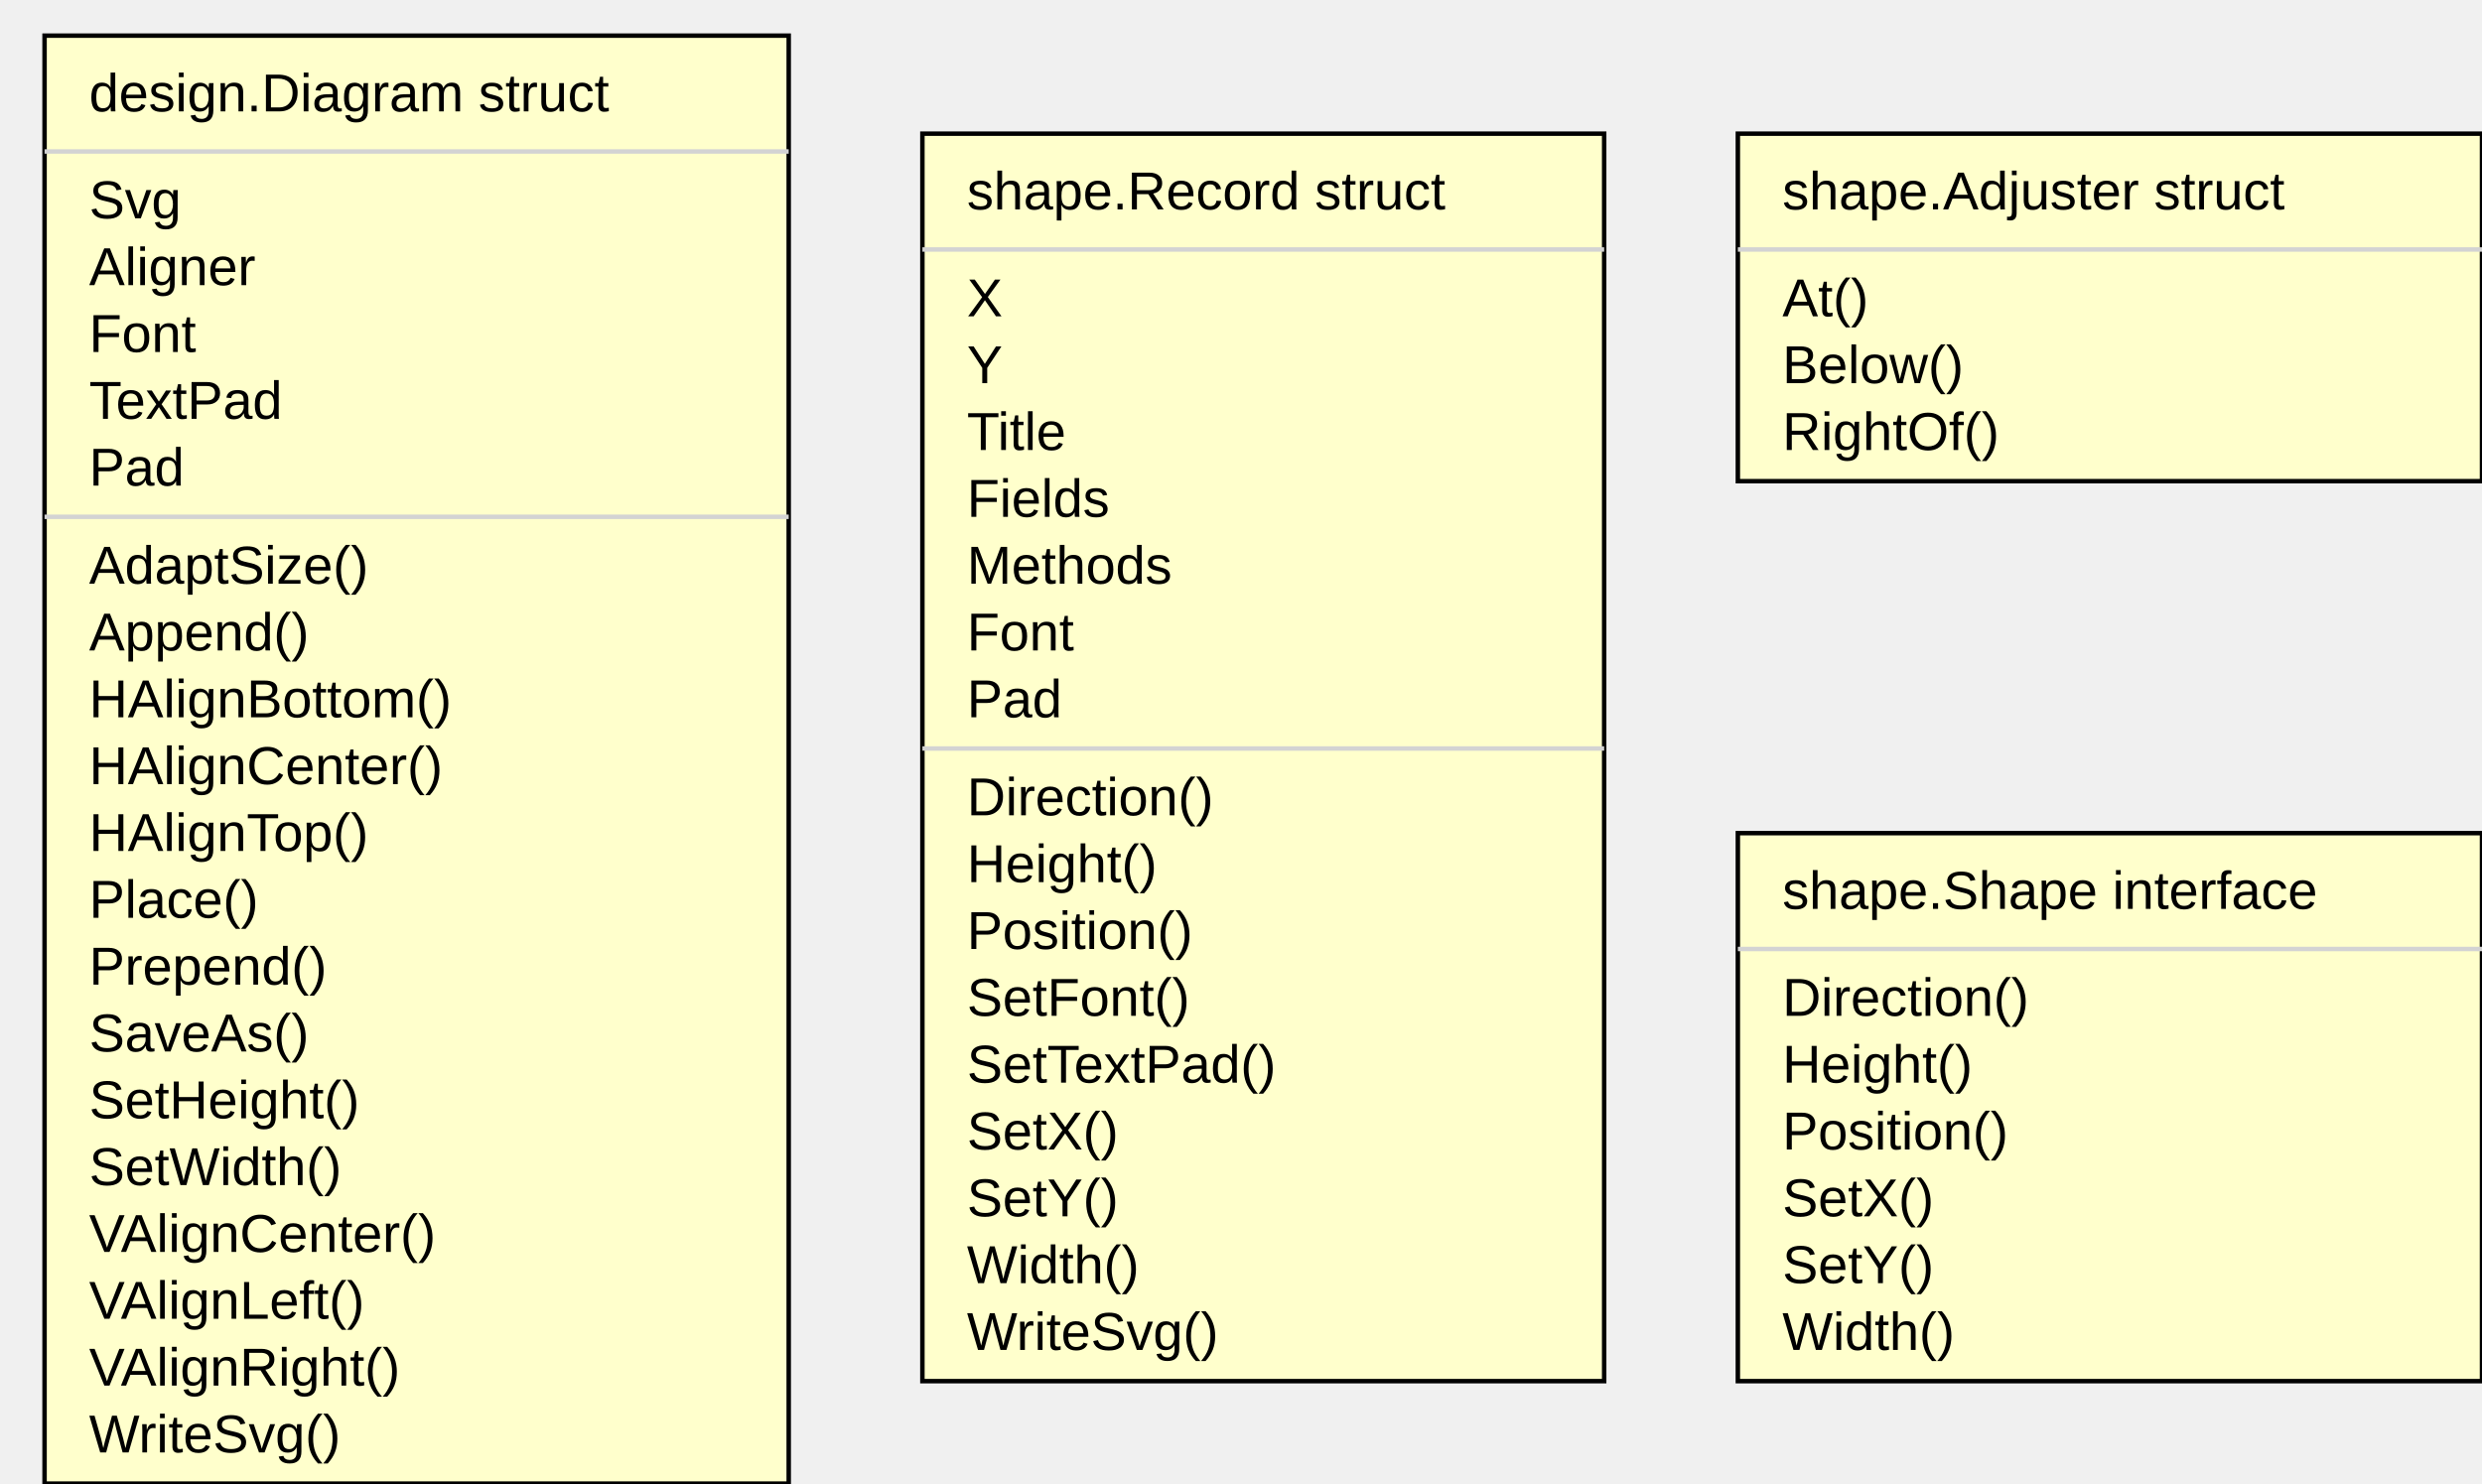
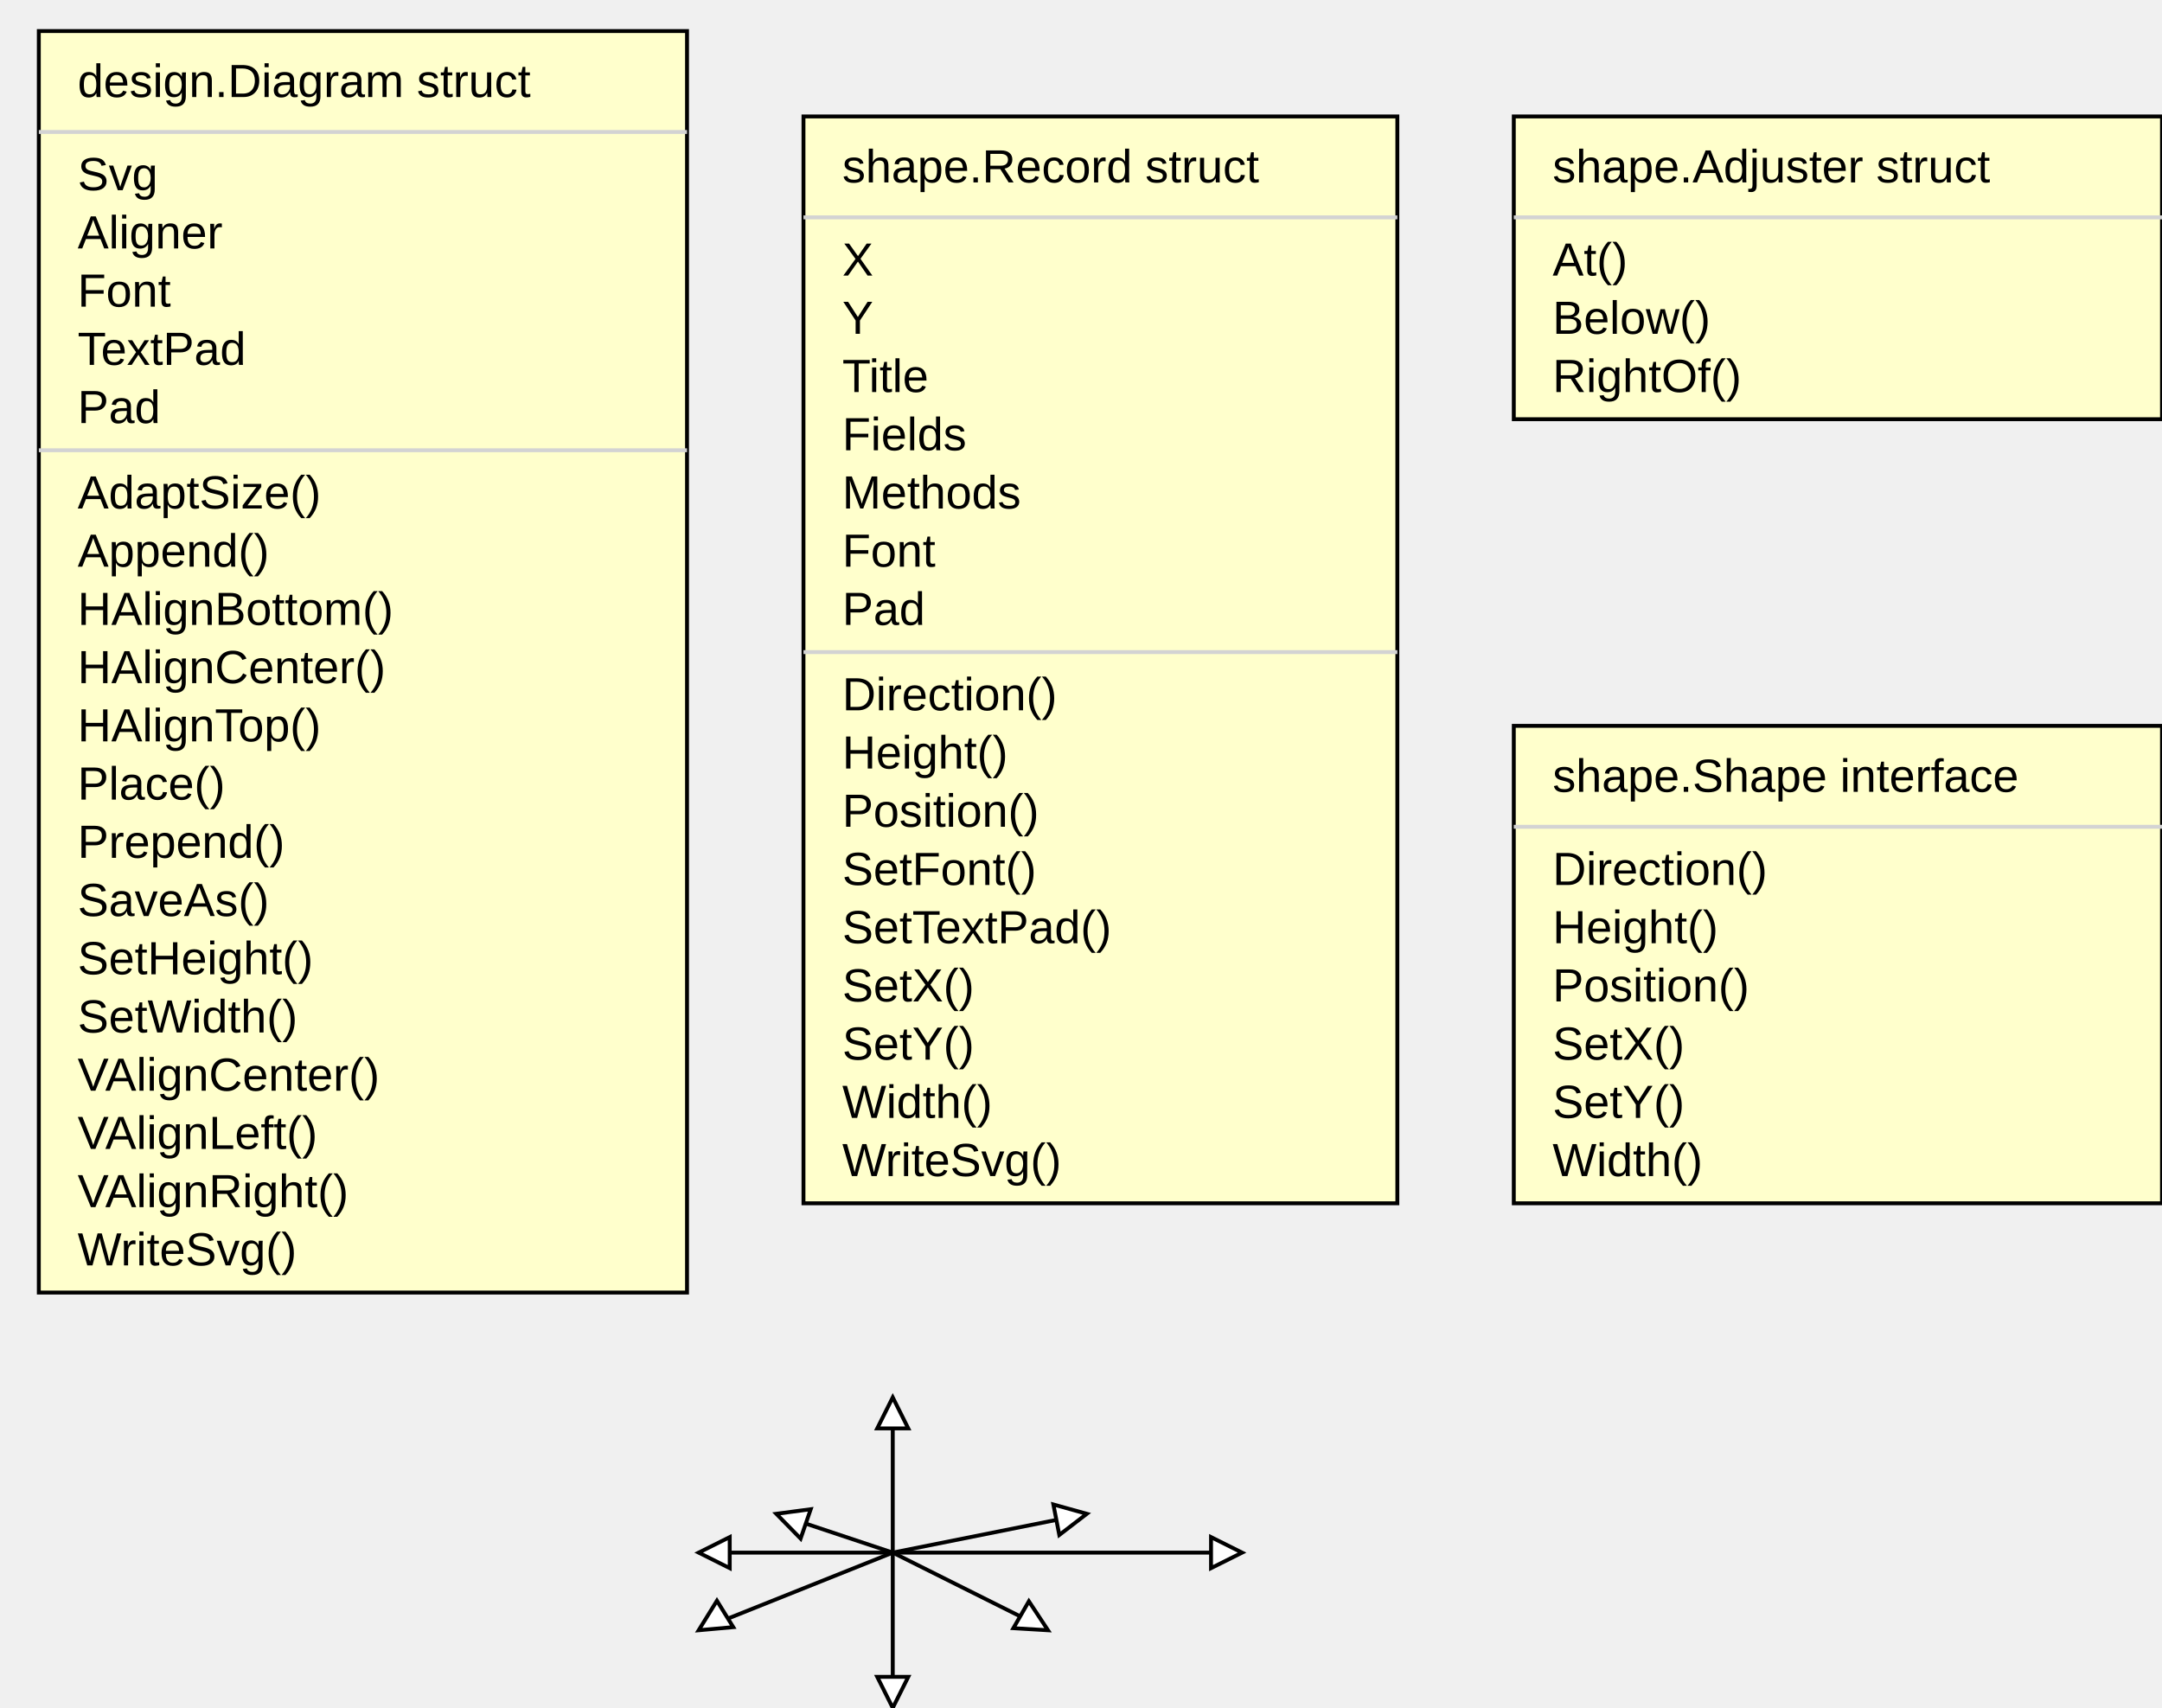
- <svg xmlns="http://www.w3.org/2000/svg" width="557" height="333" font-family="Arial, Helvetica, sans-serif">
+ <svg xmlns="http://www.w3.org/2000/svg" width="557" height="440" font-family="Arial, Helvetica, sans-serif">
  <rect class="record" style="fill:#ffffcc;stroke:black" x="10" y="8" width="167" height="325" />
  <line class="line" style="stroke:#d3d3d3" x1="10" y1="34" x2="177" y2="34" />
  <text class="field" style="font-family:Arial,Helvetica,sans-serif; font-size:12px" x="20" y="49">Svg</text>
  <text class="field" style="font-family:Arial,Helvetica,sans-serif; font-size:12px" x="20" y="64">Aligner</text>
  <text class="field" style="font-family:Arial,Helvetica,sans-serif; font-size:12px" x="20" y="79">Font</text>
  <text class="field" style="font-family:Arial,Helvetica,sans-serif; font-size:12px" x="20" y="94">TextPad</text>
  <text class="field" style="font-family:Arial,Helvetica,sans-serif; font-size:12px" x="20" y="109">Pad</text>
  <line class="line" style="stroke:#d3d3d3" x1="10" y1="116" x2="177" y2="116" />
  <text class="method" style="font-family:Arial,Helvetica,sans-serif; font-size:12px" x="20" y="131">AdaptSize()</text>
  <text class="method" style="font-family:Arial,Helvetica,sans-serif; font-size:12px" x="20" y="146">Append()</text>
  <text class="method" style="font-family:Arial,Helvetica,sans-serif; font-size:12px" x="20" y="161">HAlignBottom()</text>
  <text class="method" style="font-family:Arial,Helvetica,sans-serif; font-size:12px" x="20" y="176">HAlignCenter()</text>
  <text class="method" style="font-family:Arial,Helvetica,sans-serif; font-size:12px" x="20" y="191">HAlignTop()</text>
  <text class="method" style="font-family:Arial,Helvetica,sans-serif; font-size:12px" x="20" y="206">Place()</text>
  <text class="method" style="font-family:Arial,Helvetica,sans-serif; font-size:12px" x="20" y="221">Prepend()</text>
  <text class="method" style="font-family:Arial,Helvetica,sans-serif; font-size:12px" x="20" y="236">SaveAs()</text>
  <text class="method" style="font-family:Arial,Helvetica,sans-serif; font-size:12px" x="20" y="251">SetHeight()</text>
  <text class="method" style="font-family:Arial,Helvetica,sans-serif; font-size:12px" x="20" y="266">SetWidth()</text>
  <text class="method" style="font-family:Arial,Helvetica,sans-serif; font-size:12px" x="20" y="281">VAlignCenter()</text>
  <text class="method" style="font-family:Arial,Helvetica,sans-serif; font-size:12px" x="20" y="296">VAlignLeft()</text>
  <text class="method" style="font-family:Arial,Helvetica,sans-serif; font-size:12px" x="20" y="311">VAlignRight()</text>
  <text class="method" style="font-family:Arial,Helvetica,sans-serif; font-size:12px" x="20" y="326">WriteSvg()</text>
  <text class="record-title" style="font-family:Arial,Helvetica,sans-serif; font-size:12px" x="20" y="25">design.Diagram struct</text>
  <rect class="record" style="fill:#ffffcc;stroke:black" x="207" y="30" width="153" height="280" />
  <line class="line" style="stroke:#d3d3d3" x1="207" y1="56" x2="360" y2="56" />
  <text class="field" style="font-family:Arial,Helvetica,sans-serif; font-size:12px" x="217" y="71">X</text>
  <text class="field" style="font-family:Arial,Helvetica,sans-serif; font-size:12px" x="217" y="86">Y</text>
  <text class="field" style="font-family:Arial,Helvetica,sans-serif; font-size:12px" x="217" y="101">Title</text>
  <text class="field" style="font-family:Arial,Helvetica,sans-serif; font-size:12px" x="217" y="116">Fields</text>
  <text class="field" style="font-family:Arial,Helvetica,sans-serif; font-size:12px" x="217" y="131">Methods</text>
  <text class="field" style="font-family:Arial,Helvetica,sans-serif; font-size:12px" x="217" y="146">Font</text>
  <text class="field" style="font-family:Arial,Helvetica,sans-serif; font-size:12px" x="217" y="161">Pad</text>
  <line class="line" style="stroke:#d3d3d3" x1="207" y1="168" x2="360" y2="168" />
  <text class="method" style="font-family:Arial,Helvetica,sans-serif; font-size:12px" x="217" y="183">Direction()</text>
  <text class="method" style="font-family:Arial,Helvetica,sans-serif; font-size:12px" x="217" y="198">Height()</text>
  <text class="method" style="font-family:Arial,Helvetica,sans-serif; font-size:12px" x="217" y="213">Position()</text>
  <text class="method" style="font-family:Arial,Helvetica,sans-serif; font-size:12px" x="217" y="228">SetFont()</text>
  <text class="method" style="font-family:Arial,Helvetica,sans-serif; font-size:12px" x="217" y="243">SetTextPad()</text>
  <text class="method" style="font-family:Arial,Helvetica,sans-serif; font-size:12px" x="217" y="258">SetX()</text>
  <text class="method" style="font-family:Arial,Helvetica,sans-serif; font-size:12px" x="217" y="273">SetY()</text>
  <text class="method" style="font-family:Arial,Helvetica,sans-serif; font-size:12px" x="217" y="288">Width()</text>
  <text class="method" style="font-family:Arial,Helvetica,sans-serif; font-size:12px" x="217" y="303">WriteSvg()</text>
  <text class="record-title" style="font-family:Arial,Helvetica,sans-serif; font-size:12px" x="217" y="47">shape.Record struct</text>
  <rect class="record" style="fill:#ffffcc;stroke:black" x="390" y="30" width="167" height="78" />
  <line class="line" style="stroke:#d3d3d3" x1="390" y1="56" x2="557" y2="56" />
  <text class="method" style="font-family:Arial,Helvetica,sans-serif; font-size:12px" x="400" y="71">At()</text>
  <text class="method" style="font-family:Arial,Helvetica,sans-serif; font-size:12px" x="400" y="86">Below()</text>
  <text class="method" style="font-family:Arial,Helvetica,sans-serif; font-size:12px" x="400" y="101">RightOf()</text>
  <text class="record-title" style="font-family:Arial,Helvetica,sans-serif; font-size:12px" x="400" y="47">shape.Adjuster struct</text>
  <rect class="record" style="fill:#ffffcc;stroke:black" x="390" y="187" width="167" height="123" />
  <line class="line" style="stroke:#d3d3d3" x1="390" y1="213" x2="557" y2="213" />
  <text class="method" style="font-family:Arial,Helvetica,sans-serif; font-size:12px" x="400" y="228">Direction()</text>
  <text class="method" style="font-family:Arial,Helvetica,sans-serif; font-size:12px" x="400" y="243">Height()</text>
  <text class="method" style="font-family:Arial,Helvetica,sans-serif; font-size:12px" x="400" y="258">Position()</text>
  <text class="method" style="font-family:Arial,Helvetica,sans-serif; font-size:12px" x="400" y="273">SetX()</text>
  <text class="method" style="font-family:Arial,Helvetica,sans-serif; font-size:12px" x="400" y="288">SetY()</text>
  <text class="method" style="font-family:Arial,Helvetica,sans-serif; font-size:12px" x="400" y="303">Width()</text>
  <text class="record-title" style="font-family:Arial,Helvetica,sans-serif; font-size:12px" x="400" y="204">shape.Shape interface</text>
+   <path class="arrow" style="stroke:black" d="M230,400 L280,390" />
+   <g transform="rotate(-11 280 390)">
+     <path class="arrow-head" style="stroke:black;fill:#ffffff" d="M280,390 l-8,-4 l 0,8 Z" />
+   </g>
+   <path class="arrow" style="stroke:black" d="M230,400 L200,390" />
+   <g transform="rotate(199 200 390)">
+     <path class="arrow-head" style="stroke:black;fill:#ffffff" d="M200,390 l-8,-4 l 0,8 Z" />
+   </g>
+   <path class="arrow" style="stroke:black" d="M230,400 L180,420" />
+   <g transform="rotate(-9223372036854775718 180 420)">
+     <path class="arrow-head" style="stroke:black;fill:#ffffff" d="M180,420 l-8,-4 l 0,8 Z" />
+   </g>
+   <path class="arrow" style="stroke:black" d="M230,400 L270,420" />
+   <g transform="rotate(30 270 420)">
+     <path class="arrow-head" style="stroke:black;fill:#ffffff" d="M270,420 l-8,-4 l 0,8 Z" />
+   </g>
+   <path class="arrow" style="stroke:black" d="M230,400 L320,400" />
+   <g transform="rotate(0 320 400)">
+     <path class="arrow-head" style="stroke:black;fill:#ffffff" d="M320,400 l-8,-4 l 0,8 Z" />
+   </g>
+   <path class="arrow" style="stroke:black" d="M230,400 L180,400" />
+   <g transform="rotate(180 180 400)">
+     <path class="arrow-head" style="stroke:black;fill:#ffffff" d="M180,400 l-8,-4 l 0,8 Z" />
+   </g>
+   <path class="arrow" style="stroke:black" d="M230,400 L230,360" />
+   <g transform="rotate(-90 230 360)">
+     <path class="arrow-head" style="stroke:black;fill:#ffffff" d="M230,360 l-8,-4 l 0,8 Z" />
+   </g>
+   <path class="arrow" style="stroke:black" d="M230,400 L230,440" />
+   <g transform="rotate(90 230 440)">
+     <path class="arrow-head" style="stroke:black;fill:#ffffff" d="M230,440 l-8,-4 l 0,8 Z" />
+   </g>
</svg>
